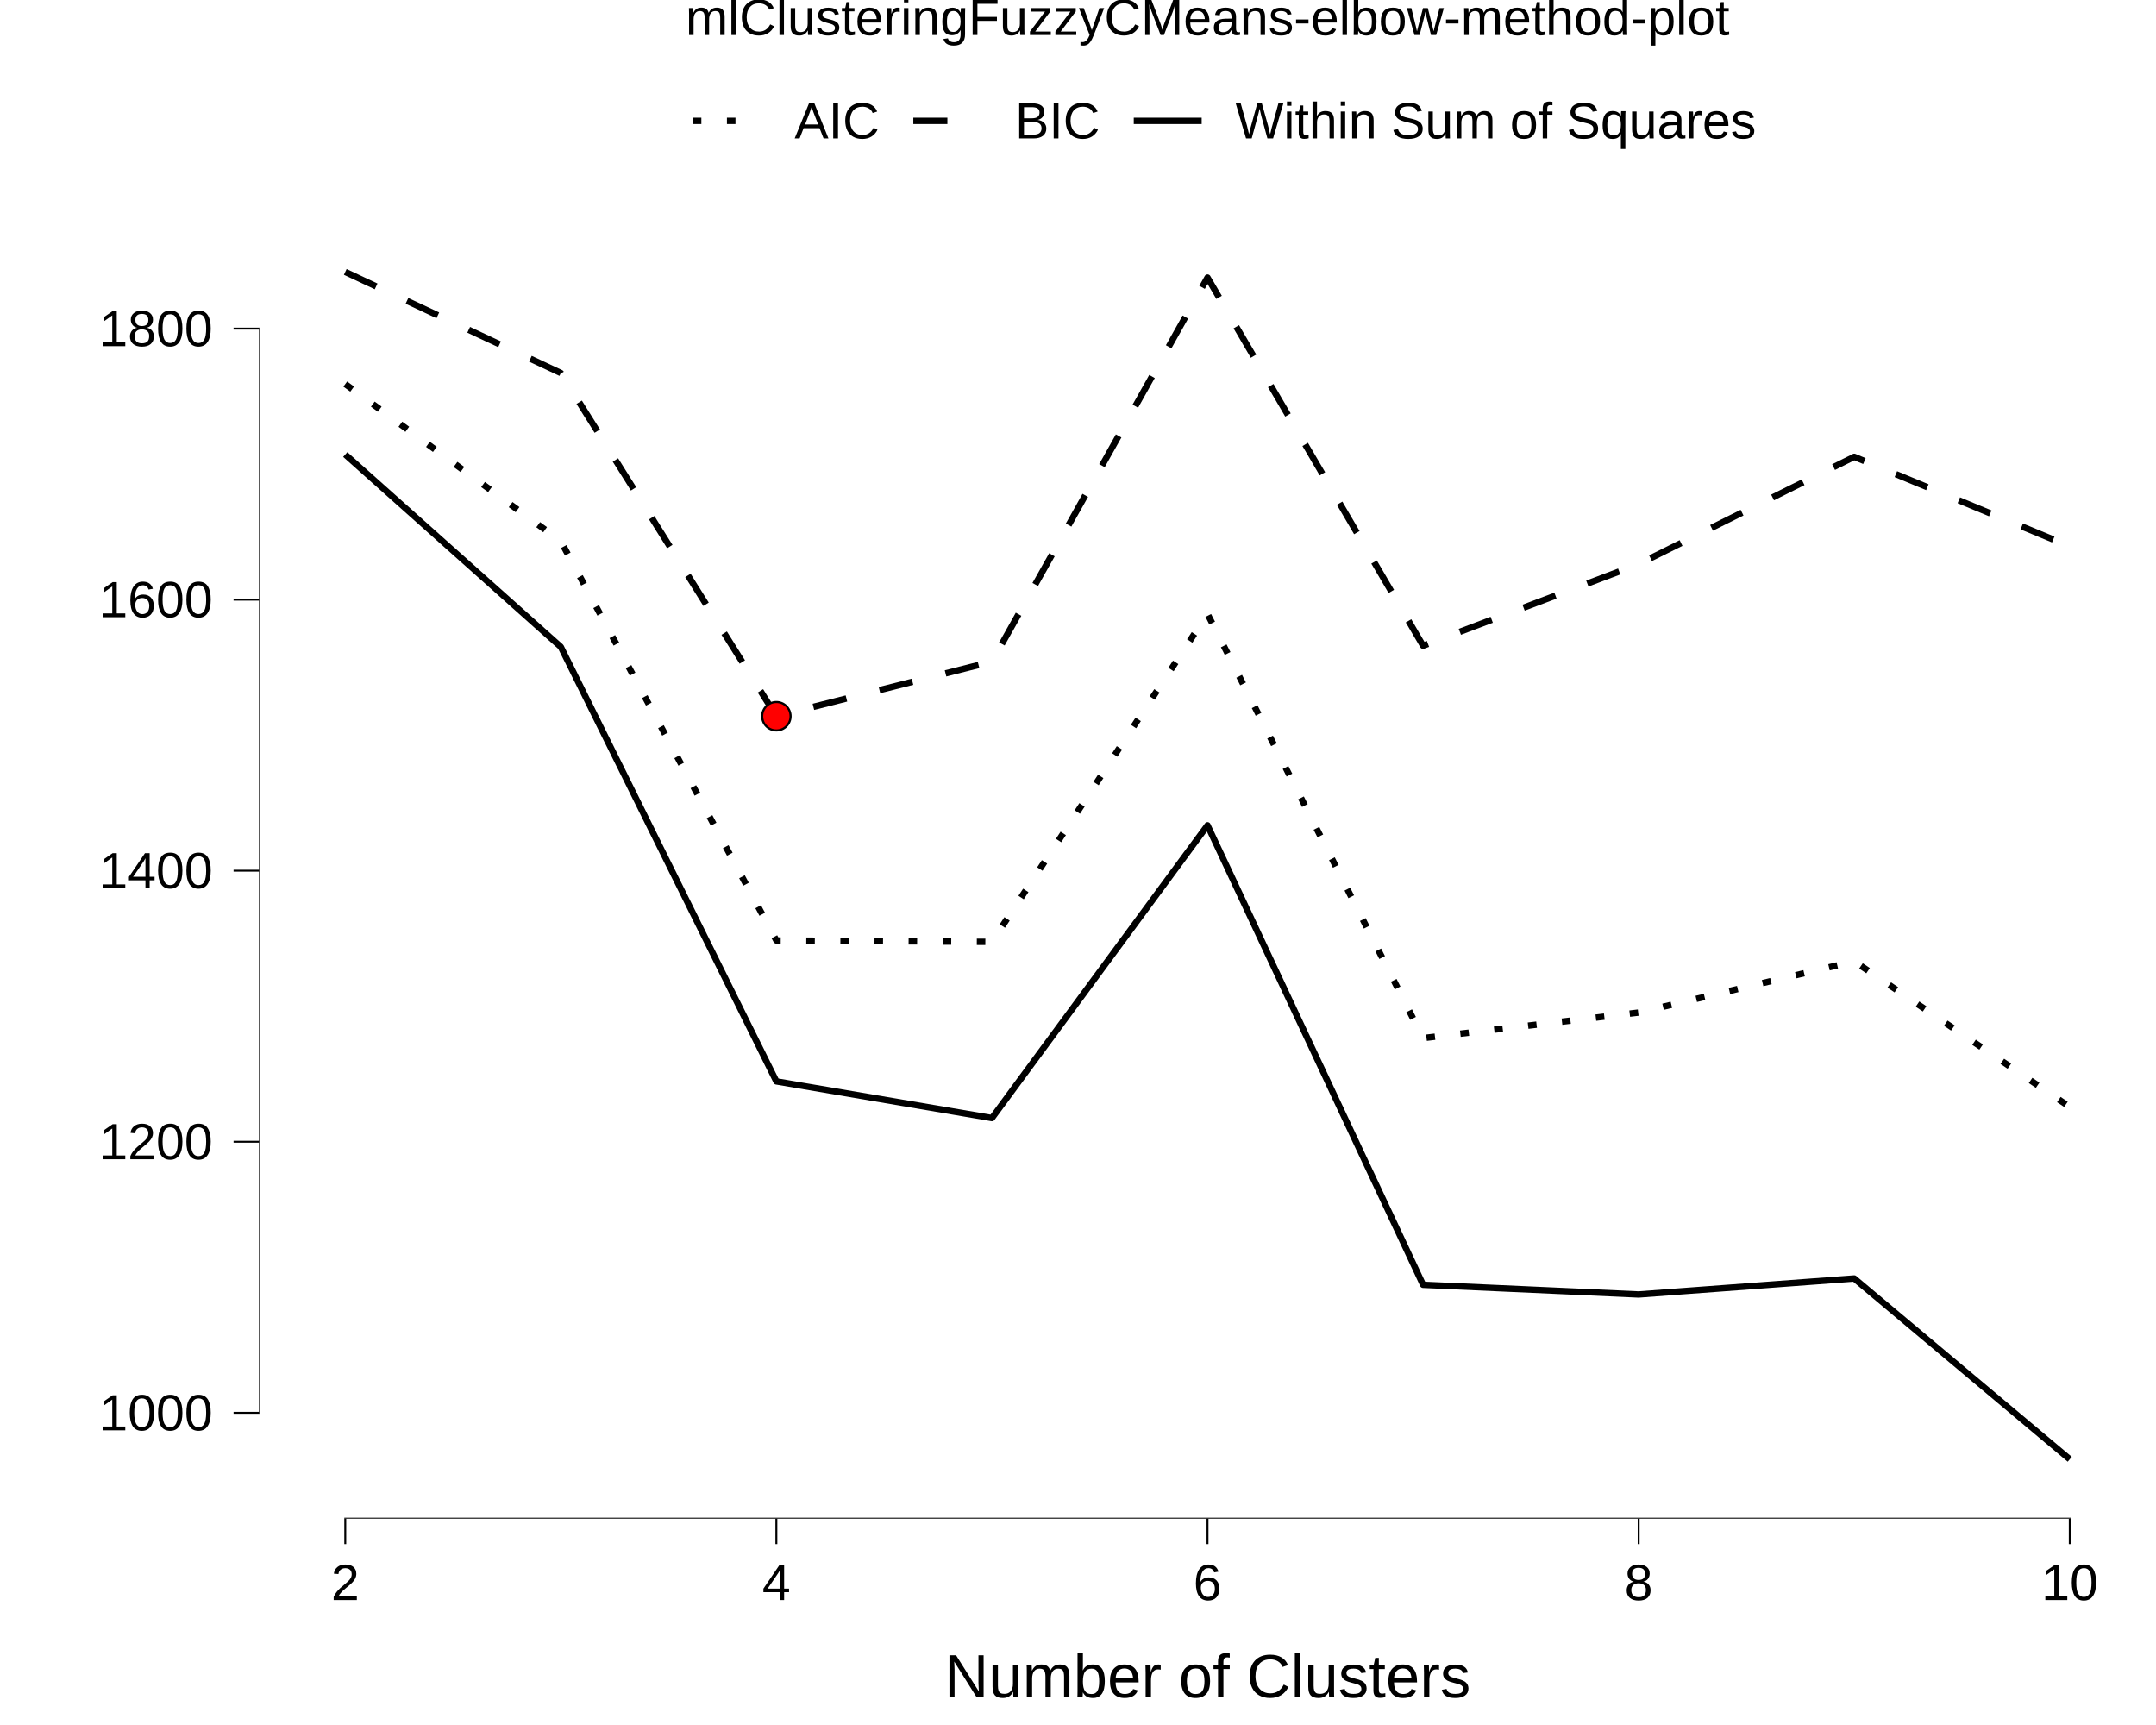
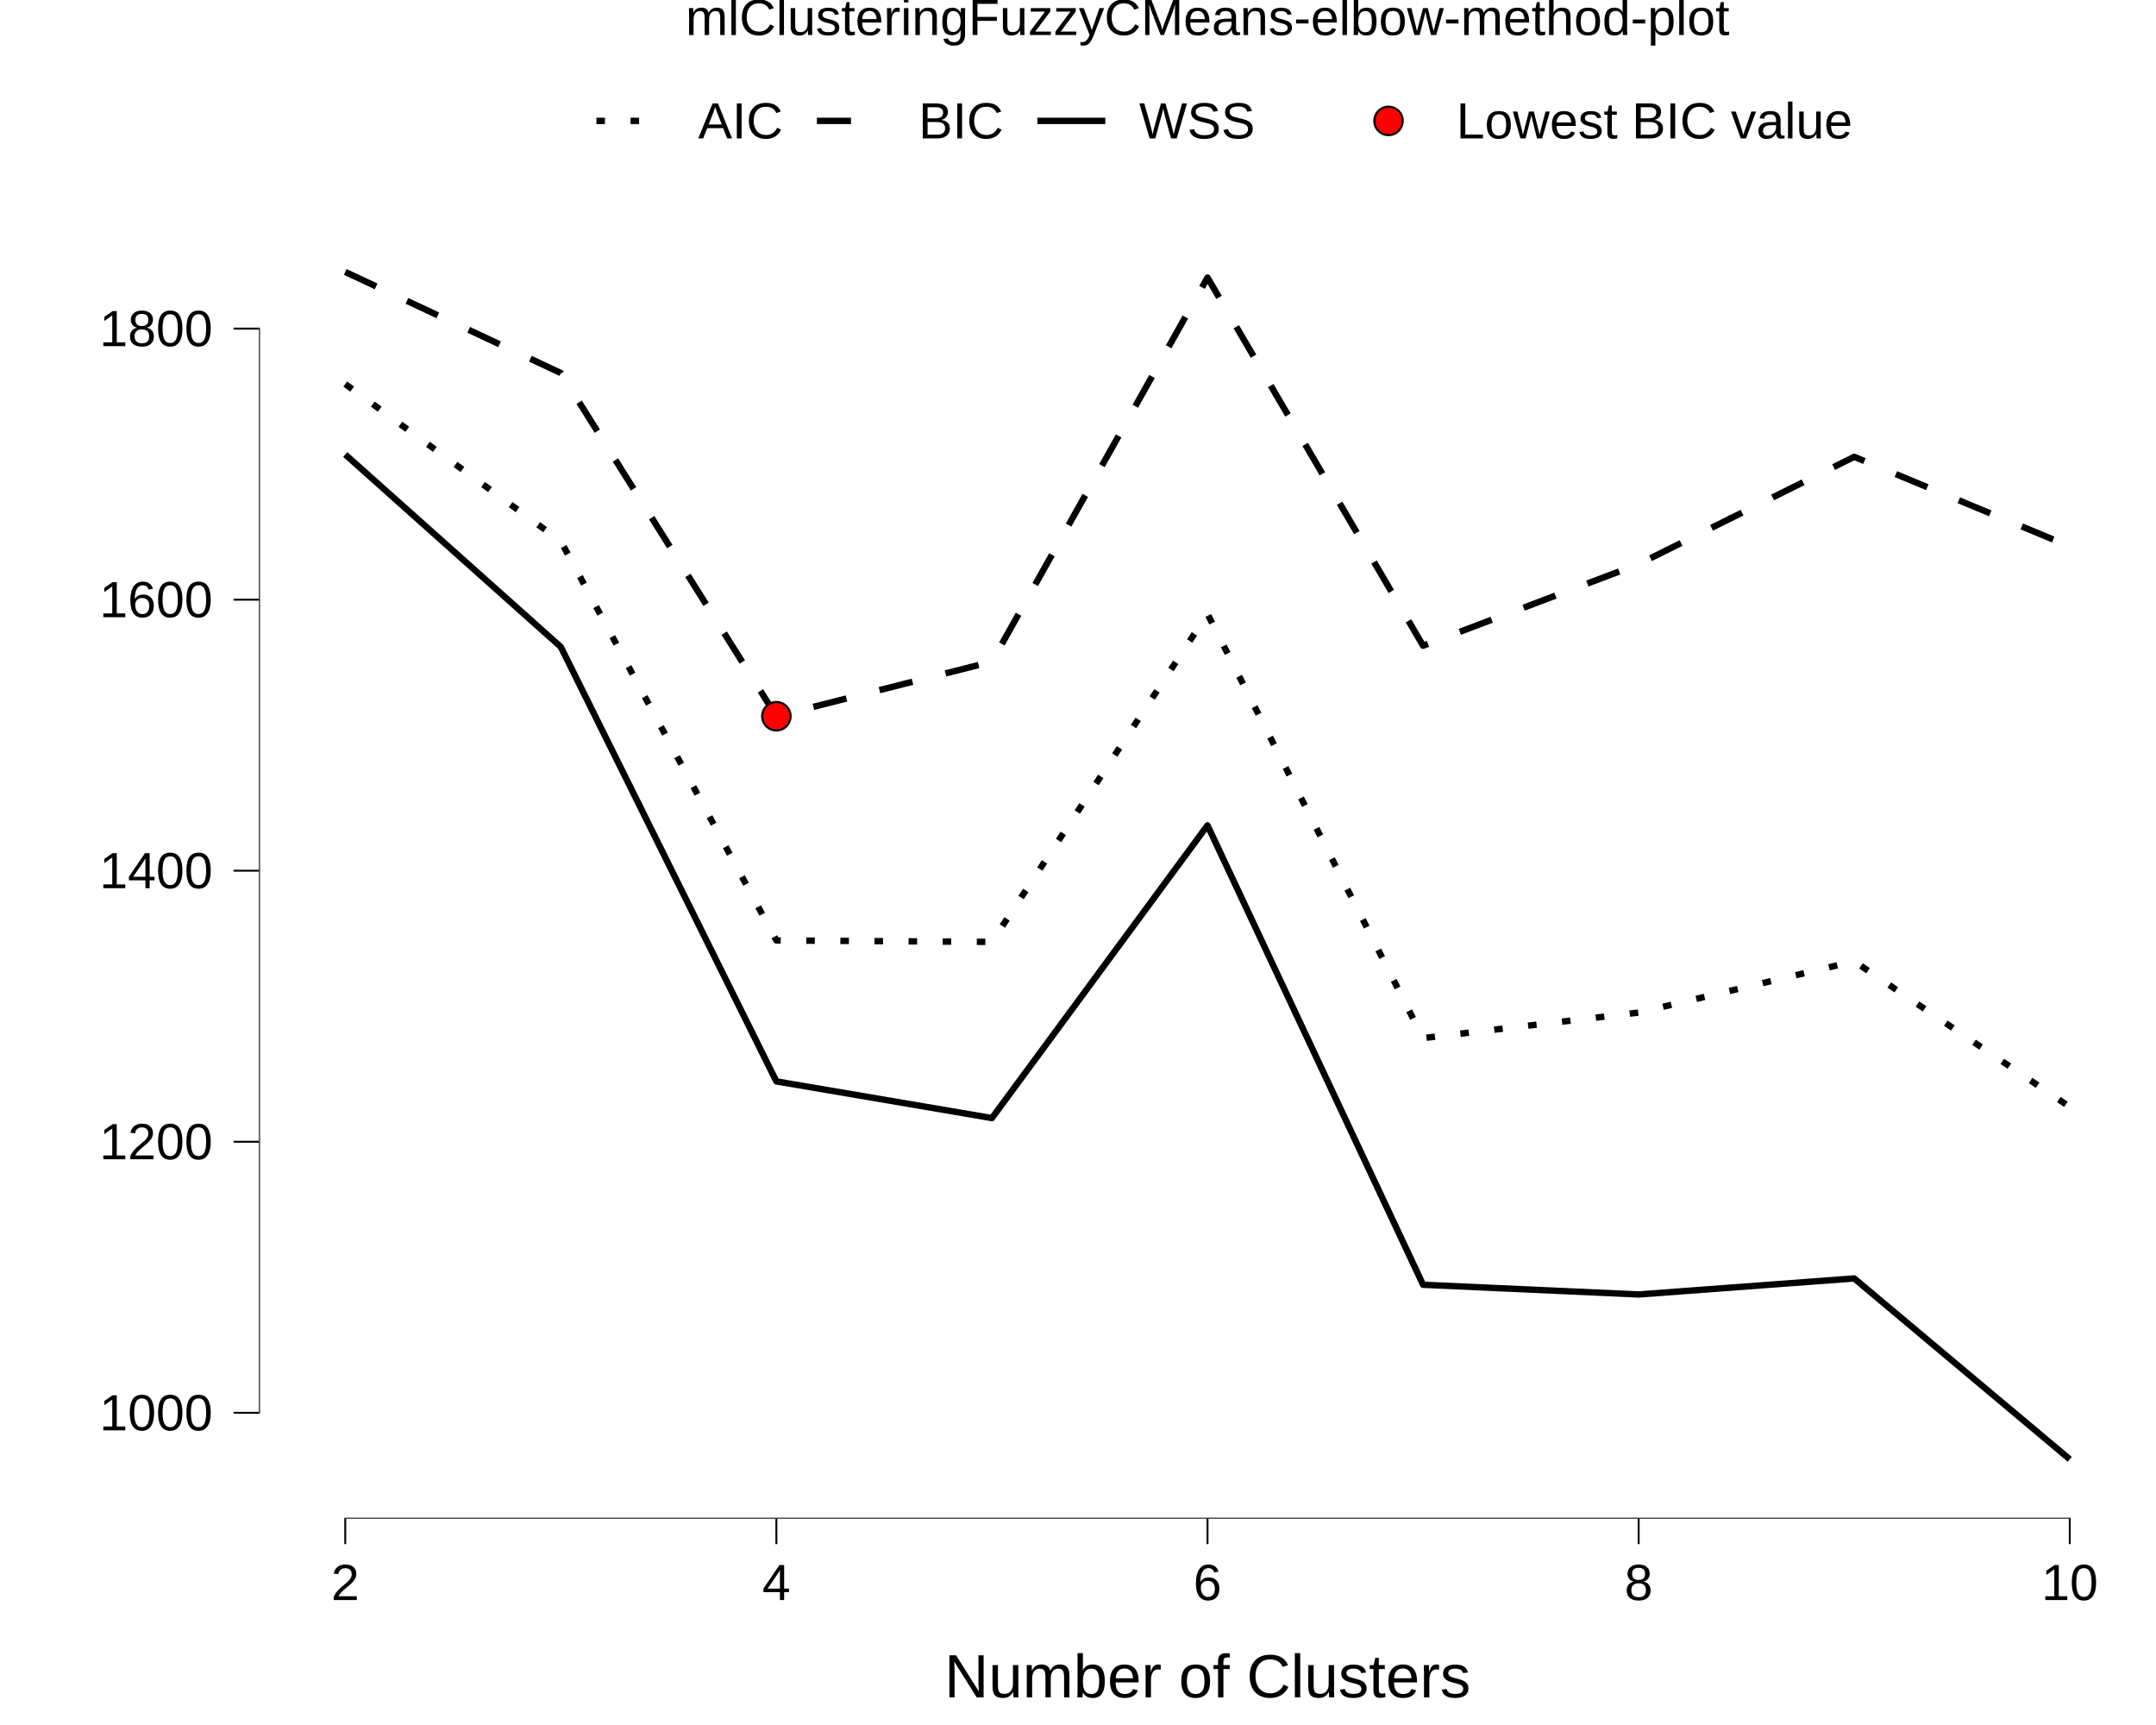
<svg xmlns="http://www.w3.org/2000/svg" viewBox="0 0 720.00 576.00">
  <defs>
    <style type="text/css">
    line, polyline, polygon, path, rect, circle {
      fill: none;
      stroke: #000000;
      stroke-linecap: round;
      stroke-linejoin: round;
      stroke-miterlimit: 10.00;
    }
  </style>
  </defs>
  <rect width="100%" height="100%" style="stroke: none; fill: #FFFFFF;" />
  <rect x="0.00" y="0.00" width="720.00" height="576.00" style="stroke-width: 10.67; stroke: none;" />
  <defs>
    <clipPath id="cpODYuNTB8NzIwLjAwfDUwNy4xMHw3MC45OA==">
      <rect x="86.50" y="70.98" width="633.50" height="436.12" />
    </clipPath>
  </defs>
  <rect x="86.50" y="70.98" width="633.50" height="436.12" style="stroke-width: 10.67; stroke: none;" clip-path="url(#cpODYuNTB8NzIwLjAwfDUwNy4xMHw3MC45OA==)" />
  <polyline points="115.30,128.24 187.28,180.70 259.27,314.03 331.26,314.51 403.25,205.00 475.24,346.64 547.23,338.11 619.22,321.00 691.20,369.62 " style="stroke-width: 2.13; stroke-dasharray: 2.85,8.54; stroke-linecap: butt;" clip-path="url(#cpODYuNTB8NzIwLjAwfDUwNy4xMHw3MC45OA==)" />
  <polyline points="115.30,90.80 187.28,124.55 259.27,239.16 331.26,220.93 403.25,92.69 475.24,215.62 547.23,188.37 619.22,152.54 691.20,182.44 " style="stroke-width: 2.13; stroke-dasharray: 11.38,11.38; stroke-linecap: butt;" clip-path="url(#cpODYuNTB8NzIwLjAwfDUwNy4xMHw3MC45OA==)" />
  <polyline points="115.30,151.77 187.28,216.00 259.27,361.09 331.26,373.34 403.25,275.59 475.24,429.00 547.23,432.24 619.22,426.89 691.20,487.27 " style="stroke-width: 2.13; stroke-linecap: butt;" clip-path="url(#cpODYuNTB8NzIwLjAwfDUwNy4xMHw3MC45OA==)" />
  <circle cx="259.27" cy="239.16" r="3.56pt" style="stroke-width: 0.71; fill: #FF0000;" clip-path="url(#cpODYuNTB8NzIwLjAwfDUwNy4xMHw3MC45OA==)" />
  <line x1="114.98" y1="507.10" x2="691.52" y2="507.10" style="stroke-width: 0.64; stroke-linecap: butt;" clip-path="url(#cpODYuNTB8NzIwLjAwfDUwNy4xMHw3MC45OA==)" />
  <line x1="86.50" y1="472.07" x2="86.50" y2="109.41" style="stroke-width: 0.64; stroke-linecap: butt;" clip-path="url(#cpODYuNTB8NzIwLjAwfDUwNy4xMHw3MC45OA==)" />
  <rect x="86.50" y="70.98" width="633.50" height="436.12" style="stroke-width: 0.00; stroke: none;" clip-path="url(#cpODYuNTB8NzIwLjAwfDUwNy4xMHw3MC45OA==)" />
  <defs>
    <clipPath id="cpMC4wMHw3MjAuMDB8NTc2LjAwfDAuMDA=">
      <rect x="0.00" y="0.00" width="720.00" height="576.00" />
    </clipPath>
  </defs>
  <polyline points="86.50,507.10 86.50,70.98 " style="stroke-width: 0.00; stroke: none; stroke-linecap: butt;" clip-path="url(#cpMC4wMHw3MjAuMDB8NTc2LjAwfDAuMDA=)" />
  <g clip-path="url(#cpMC4wMHw3MjAuMDB8NTc2LjAwfDAuMDA=)">
    <text x="33.21" y="477.60" style="font-size: 17.00px; font-family: Liberation Sans;" textLength="37.81px" lengthAdjust="spacingAndGlyphs">1000</text>
  </g>
  <g clip-path="url(#cpMC4wMHw3MjAuMDB8NTc2LjAwfDAuMDA=)">
    <text x="33.21" y="387.09" style="font-size: 17.00px; font-family: Liberation Sans;" textLength="37.81px" lengthAdjust="spacingAndGlyphs">1200</text>
  </g>
  <g clip-path="url(#cpMC4wMHw3MjAuMDB8NTc2LjAwfDAuMDA=)">
    <text x="33.21" y="296.59" style="font-size: 17.00px; font-family: Liberation Sans;" textLength="37.81px" lengthAdjust="spacingAndGlyphs">1400</text>
  </g>
  <g clip-path="url(#cpMC4wMHw3MjAuMDB8NTc2LjAwfDAuMDA=)">
    <text x="33.21" y="206.09" style="font-size: 17.00px; font-family: Liberation Sans;" textLength="37.81px" lengthAdjust="spacingAndGlyphs">1600</text>
  </g>
  <g clip-path="url(#cpMC4wMHw3MjAuMDB8NTc2LjAwfDAuMDA=)">
    <text x="33.21" y="115.58" style="font-size: 17.00px; font-family: Liberation Sans;" textLength="37.81px" lengthAdjust="spacingAndGlyphs">1800</text>
  </g>
  <polyline points="78.00,471.75 86.50,471.75 " style="stroke-width: 0.64; stroke-linecap: butt;" clip-path="url(#cpMC4wMHw3MjAuMDB8NTc2LjAwfDAuMDA=)" />
  <polyline points="78.00,381.24 86.50,381.24 " style="stroke-width: 0.64; stroke-linecap: butt;" clip-path="url(#cpMC4wMHw3MjAuMDB8NTc2LjAwfDAuMDA=)" />
  <polyline points="78.00,290.74 86.50,290.74 " style="stroke-width: 0.64; stroke-linecap: butt;" clip-path="url(#cpMC4wMHw3MjAuMDB8NTc2LjAwfDAuMDA=)" />
  <polyline points="78.00,200.24 86.50,200.24 " style="stroke-width: 0.64; stroke-linecap: butt;" clip-path="url(#cpMC4wMHw3MjAuMDB8NTc2LjAwfDAuMDA=)" />
  <polyline points="78.00,109.73 86.50,109.73 " style="stroke-width: 0.64; stroke-linecap: butt;" clip-path="url(#cpMC4wMHw3MjAuMDB8NTc2LjAwfDAuMDA=)" />
  <polyline points="86.50,507.10 720.00,507.10 " style="stroke-width: 0.00; stroke: none; stroke-linecap: butt;" clip-path="url(#cpMC4wMHw3MjAuMDB8NTc2LjAwfDAuMDA=)" />
  <polyline points="115.30,515.60 115.30,507.10 " style="stroke-width: 0.64; stroke-linecap: butt;" clip-path="url(#cpMC4wMHw3MjAuMDB8NTc2LjAwfDAuMDA=)" />
  <polyline points="259.27,515.60 259.27,507.10 " style="stroke-width: 0.64; stroke-linecap: butt;" clip-path="url(#cpMC4wMHw3MjAuMDB8NTc2LjAwfDAuMDA=)" />
  <polyline points="403.25,515.60 403.25,507.10 " style="stroke-width: 0.64; stroke-linecap: butt;" clip-path="url(#cpMC4wMHw3MjAuMDB8NTc2LjAwfDAuMDA=)" />
  <polyline points="547.23,515.60 547.23,507.10 " style="stroke-width: 0.64; stroke-linecap: butt;" clip-path="url(#cpMC4wMHw3MjAuMDB8NTc2LjAwfDAuMDA=)" />
  <polyline points="691.20,515.60 691.20,507.10 " style="stroke-width: 0.64; stroke-linecap: butt;" clip-path="url(#cpMC4wMHw3MjAuMDB8NTc2LjAwfDAuMDA=)" />
  <g clip-path="url(#cpMC4wMHw3MjAuMDB8NTc2LjAwfDAuMDA=)">
    <text x="110.57" y="534.28" style="font-size: 17.00px; font-family: Liberation Sans;" textLength="9.45px" lengthAdjust="spacingAndGlyphs">2</text>
  </g>
  <g clip-path="url(#cpMC4wMHw3MjAuMDB8NTc2LjAwfDAuMDA=)">
    <text x="254.55" y="534.28" style="font-size: 17.00px; font-family: Liberation Sans;" textLength="9.45px" lengthAdjust="spacingAndGlyphs">4</text>
  </g>
  <g clip-path="url(#cpMC4wMHw3MjAuMDB8NTc2LjAwfDAuMDA=)">
    <text x="398.52" y="534.28" style="font-size: 17.00px; font-family: Liberation Sans;" textLength="9.45px" lengthAdjust="spacingAndGlyphs">6</text>
  </g>
  <g clip-path="url(#cpMC4wMHw3MjAuMDB8NTc2LjAwfDAuMDA=)">
    <text x="542.50" y="534.28" style="font-size: 17.00px; font-family: Liberation Sans;" textLength="9.45px" lengthAdjust="spacingAndGlyphs">8</text>
  </g>
  <g clip-path="url(#cpMC4wMHw3MjAuMDB8NTc2LjAwfDAuMDA=)">
    <text x="681.75" y="534.28" style="font-size: 17.00px; font-family: Liberation Sans;" textLength="18.91px" lengthAdjust="spacingAndGlyphs">10</text>
  </g>
  <g clip-path="url(#cpMC4wMHw3MjAuMDB8NTc2LjAwfDAuMDA=)">
    <text x="315.40" y="566.78" style="font-size: 20.40px; font-family: Liberation Sans;" textLength="175.70px" lengthAdjust="spacingAndGlyphs">Number of Clusters</text>
  </g>
-   <rect x="214.59" y="20.71" width="377.32" height="39.31" style="stroke-width: 0.75; stroke: none;" clip-path="url(#cpMC4wMHw3MjAuMDB8NTc2LjAwfDAuMDA=)" />
-   <rect x="214.59" y="20.71" width="377.32" height="39.31" style="stroke-width: 10.67; stroke: none;" clip-path="url(#cpMC4wMHw3MjAuMDB8NTc2LjAwfDAuMDA=)" />
-   <rect x="228.54" y="26.19" width="28.35" height="28.35" style="stroke-width: 10.67; stroke: none;" clip-path="url(#cpMC4wMHw3MjAuMDB8NTc2LjAwfDAuMDA=)" />
-   <line x1="231.37" y1="40.37" x2="254.05" y2="40.37" style="stroke-width: 2.13; stroke-dasharray: 2.85,8.54; stroke-linecap: butt;" clip-path="url(#cpMC4wMHw3MjAuMDB8NTc2LjAwfDAuMDA=)" />
-   <rect x="302.16" y="26.19" width="28.35" height="28.35" style="stroke-width: 10.67; stroke: none;" clip-path="url(#cpMC4wMHw3MjAuMDB8NTc2LjAwfDAuMDA=)" />
-   <line x1="305.00" y1="40.37" x2="327.67" y2="40.37" style="stroke-width: 2.13; stroke-dasharray: 11.38,11.38; stroke-linecap: butt;" clip-path="url(#cpMC4wMHw3MjAuMDB8NTc2LjAwfDAuMDA=)" />
-   <rect x="375.79" y="26.19" width="28.35" height="28.35" style="stroke-width: 10.67; stroke: none;" clip-path="url(#cpMC4wMHw3MjAuMDB8NTc2LjAwfDAuMDA=)" />
-   <line x1="378.62" y1="40.37" x2="401.30" y2="40.37" style="stroke-width: 2.13; stroke-linecap: butt;" clip-path="url(#cpMC4wMHw3MjAuMDB8NTc2LjAwfDAuMDA=)" />
+   <rect x="182.39" y="20.71" width="441.71" height="39.31" style="stroke-width: 0.75; stroke: none;" clip-path="url(#cpMC4wMHw3MjAuMDB8NTc2LjAwfDAuMDA=)" />
+   <rect x="182.39" y="20.71" width="242.23" height="39.31" style="stroke-width: 10.67; stroke: none;" clip-path="url(#cpMC4wMHw3MjAuMDB8NTc2LjAwfDAuMDA=)" />
+   <rect x="196.34" y="26.19" width="28.35" height="28.35" style="stroke-width: 10.67; stroke: none;" clip-path="url(#cpMC4wMHw3MjAuMDB8NTc2LjAwfDAuMDA=)" />
+   <line x1="199.18" y1="40.37" x2="221.85" y2="40.37" style="stroke-width: 2.13; stroke-dasharray: 2.85,8.54; stroke-linecap: butt;" clip-path="url(#cpMC4wMHw3MjAuMDB8NTc2LjAwfDAuMDA=)" />
+   <rect x="269.97" y="26.19" width="28.35" height="28.35" style="stroke-width: 10.67; stroke: none;" clip-path="url(#cpMC4wMHw3MjAuMDB8NTc2LjAwfDAuMDA=)" />
+   <line x1="272.80" y1="40.37" x2="295.48" y2="40.37" style="stroke-width: 2.13; stroke-dasharray: 11.38,11.38; stroke-linecap: butt;" clip-path="url(#cpMC4wMHw3MjAuMDB8NTc2LjAwfDAuMDA=)" />
+   <rect x="343.60" y="26.19" width="28.35" height="28.35" style="stroke-width: 10.67; stroke: none;" clip-path="url(#cpMC4wMHw3MjAuMDB8NTc2LjAwfDAuMDA=)" />
+   <line x1="346.43" y1="40.37" x2="369.11" y2="40.37" style="stroke-width: 2.13; stroke-linecap: butt;" clip-path="url(#cpMC4wMHw3MjAuMDB8NTc2LjAwfDAuMDA=)" />
  <g clip-path="url(#cpMC4wMHw3MjAuMDB8NTc2LjAwfDAuMDA=)">
-     <text x="265.35" y="46.22" style="font-size: 17.00px; font-family: Liberation Sans;" textLength="28.34px" lengthAdjust="spacingAndGlyphs">AIC</text>
+     <text x="233.16" y="46.22" style="font-size: 17.00px; font-family: Liberation Sans;" textLength="28.34px" lengthAdjust="spacingAndGlyphs">AIC</text>
  </g>
  <g clip-path="url(#cpMC4wMHw3MjAuMDB8NTc2LjAwfDAuMDA=)">
-     <text x="338.98" y="46.22" style="font-size: 17.00px; font-family: Liberation Sans;" textLength="28.34px" lengthAdjust="spacingAndGlyphs">BIC</text>
+     <text x="306.78" y="46.22" style="font-size: 17.00px; font-family: Liberation Sans;" textLength="28.34px" lengthAdjust="spacingAndGlyphs">BIC</text>
  </g>
  <g clip-path="url(#cpMC4wMHw3MjAuMDB8NTc2LjAwfDAuMDA=)">
-     <text x="412.60" y="46.22" style="font-size: 17.00px; font-family: Liberation Sans;" textLength="173.83px" lengthAdjust="spacingAndGlyphs">Within Sum of Squares</text>
+     <text x="380.41" y="46.22" style="font-size: 17.00px; font-family: Liberation Sans;" textLength="38.73px" lengthAdjust="spacingAndGlyphs">WSS</text>
+   </g>
+   <rect x="435.58" y="20.71" width="188.52" height="39.31" style="stroke-width: 10.67; stroke: none;" clip-path="url(#cpMC4wMHw3MjAuMDB8NTc2LjAwfDAuMDA=)" />
+   <rect x="449.53" y="26.19" width="28.35" height="28.35" style="stroke-width: 10.67; stroke: none;" clip-path="url(#cpMC4wMHw3MjAuMDB8NTc2LjAwfDAuMDA=)" />
+   <circle cx="463.70" cy="40.37" r="3.56pt" style="stroke-width: 0.71; fill: #FF0000;" clip-path="url(#cpMC4wMHw3MjAuMDB8NTc2LjAwfDAuMDA=)" />
+   <g clip-path="url(#cpMC4wMHw3MjAuMDB8NTc2LjAwfDAuMDA=)">
+     <text x="486.35" y="46.22" style="font-size: 17.00px; font-family: Liberation Sans;" textLength="132.28px" lengthAdjust="spacingAndGlyphs">Lowest BIC value</text>
  </g>
  <g clip-path="url(#cpMC4wMHw3MjAuMDB8NTc2LjAwfDAuMDA=)">
    <text x="228.95" y="11.70" style="font-size: 17.00px; font-family: Liberation Sans;" textLength="348.59px" lengthAdjust="spacingAndGlyphs">mlClusteringFuzzyCMeans-elbow-method-plot</text>
  </g>
</svg>
